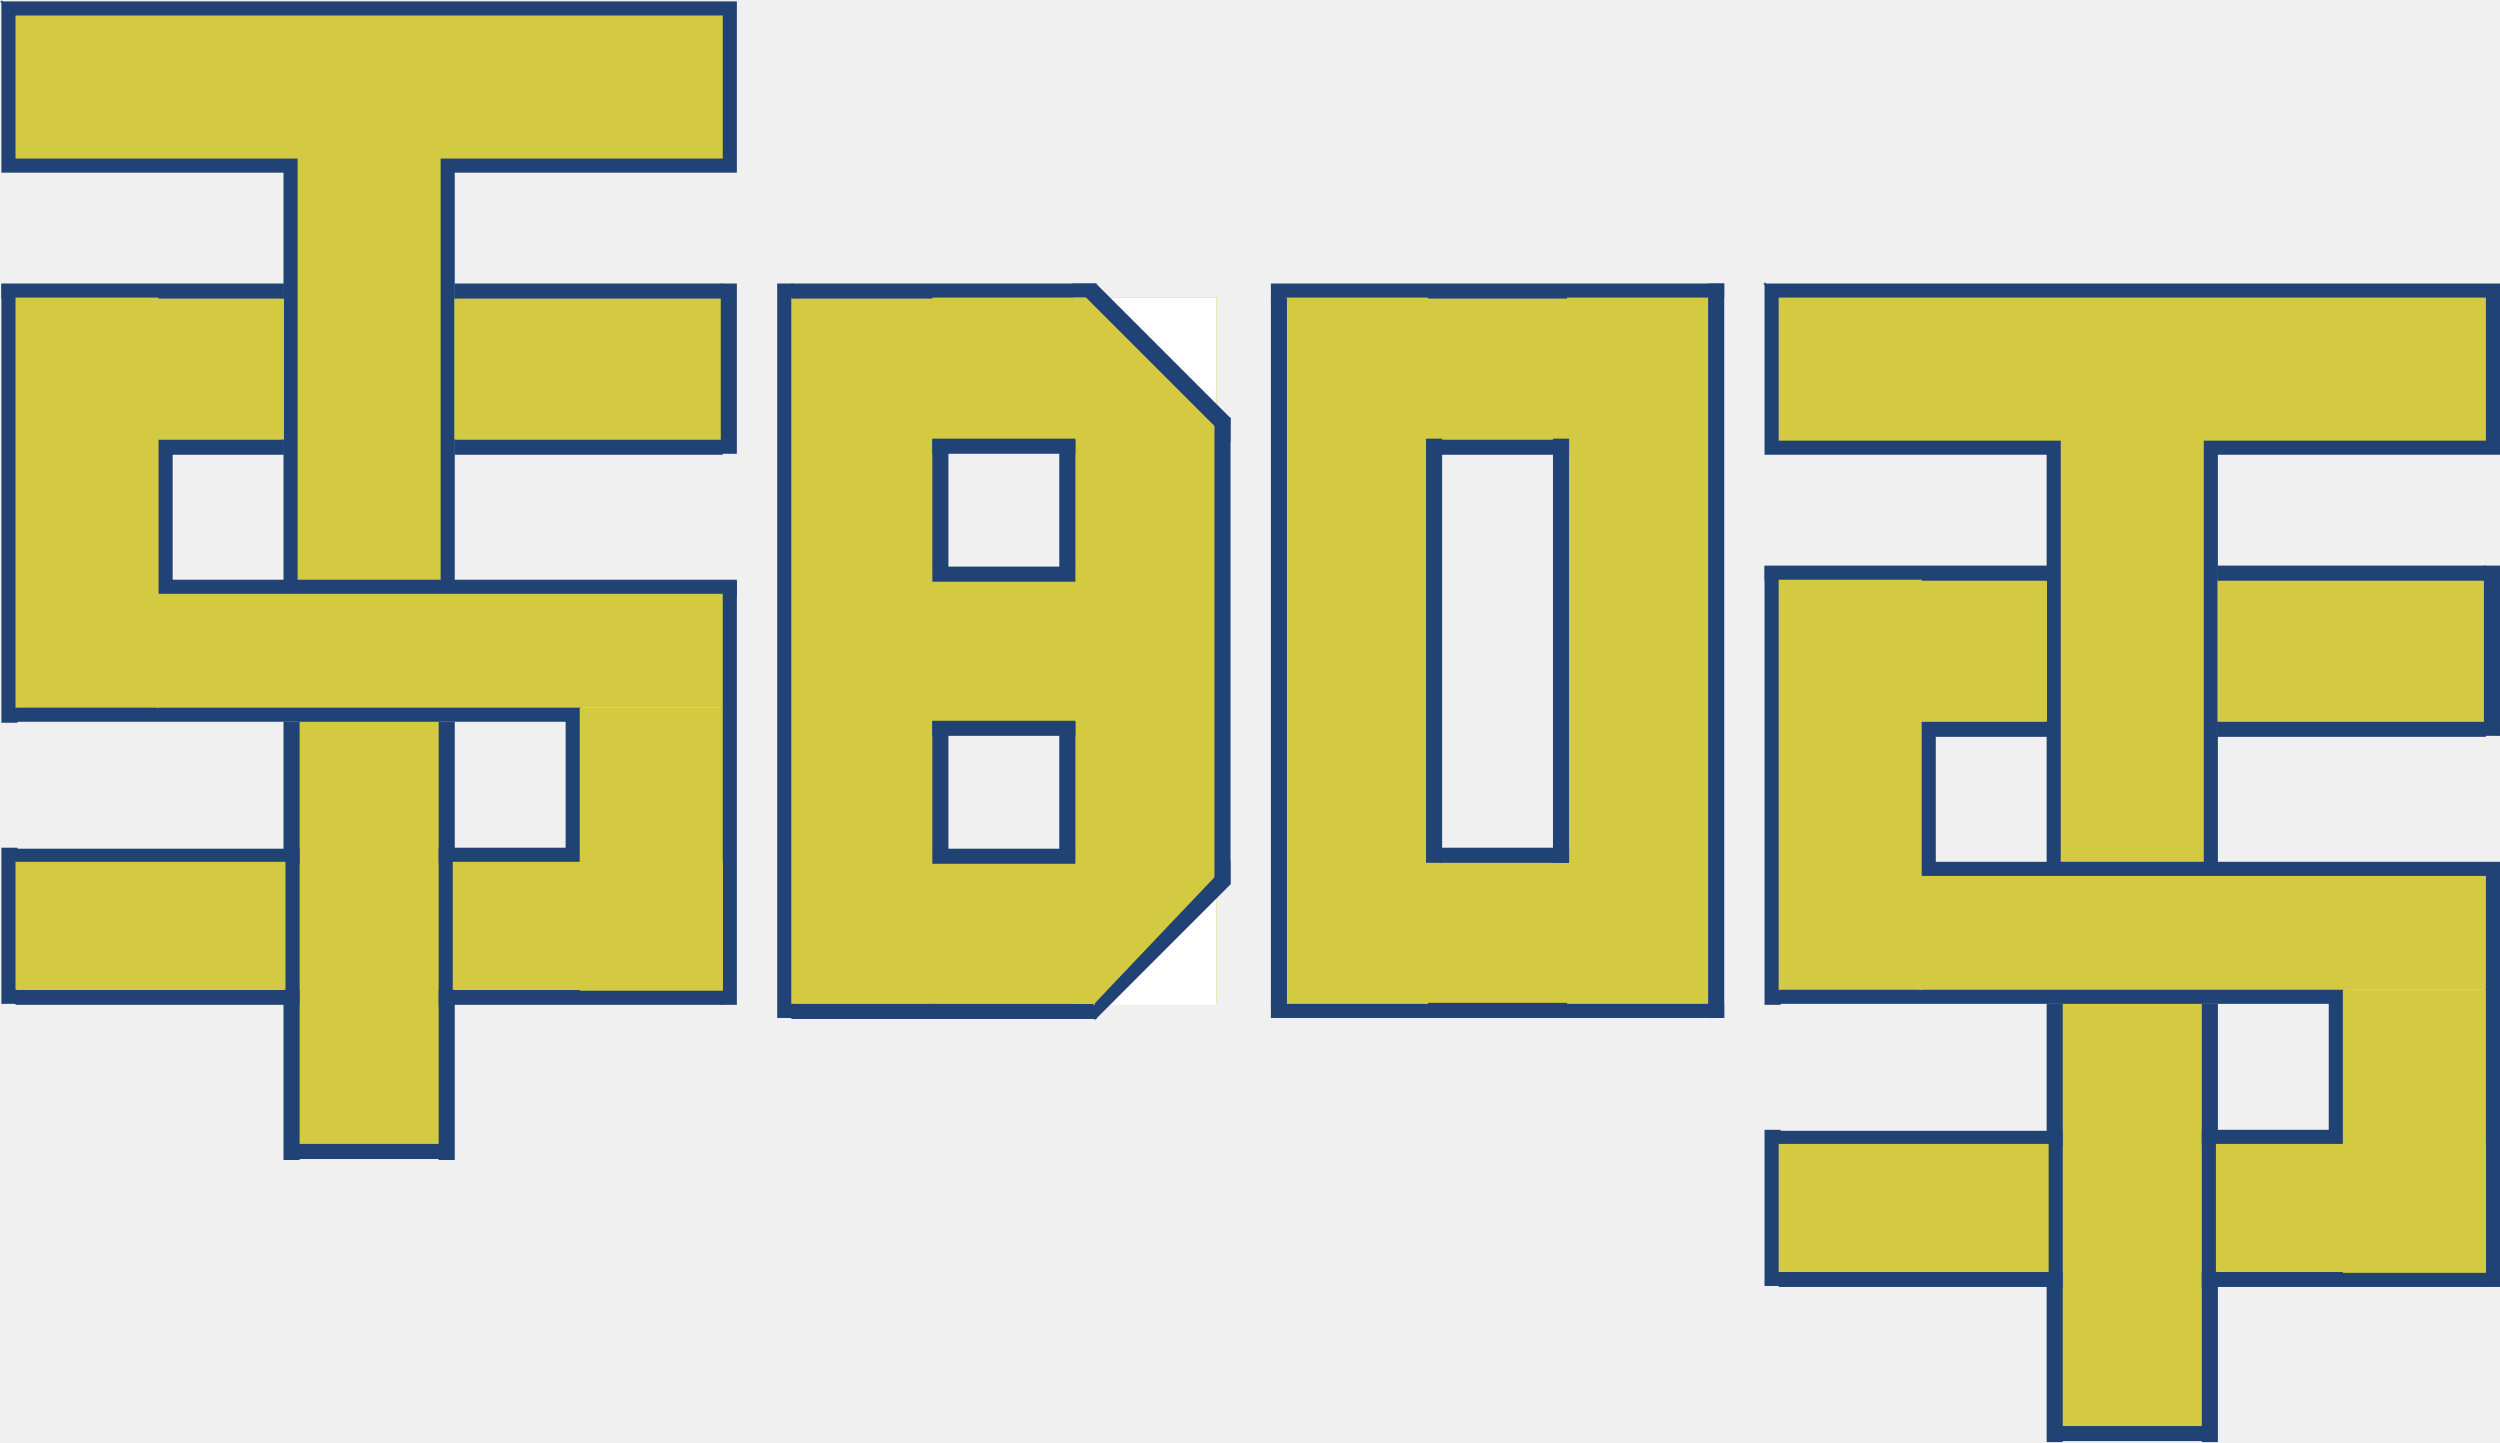
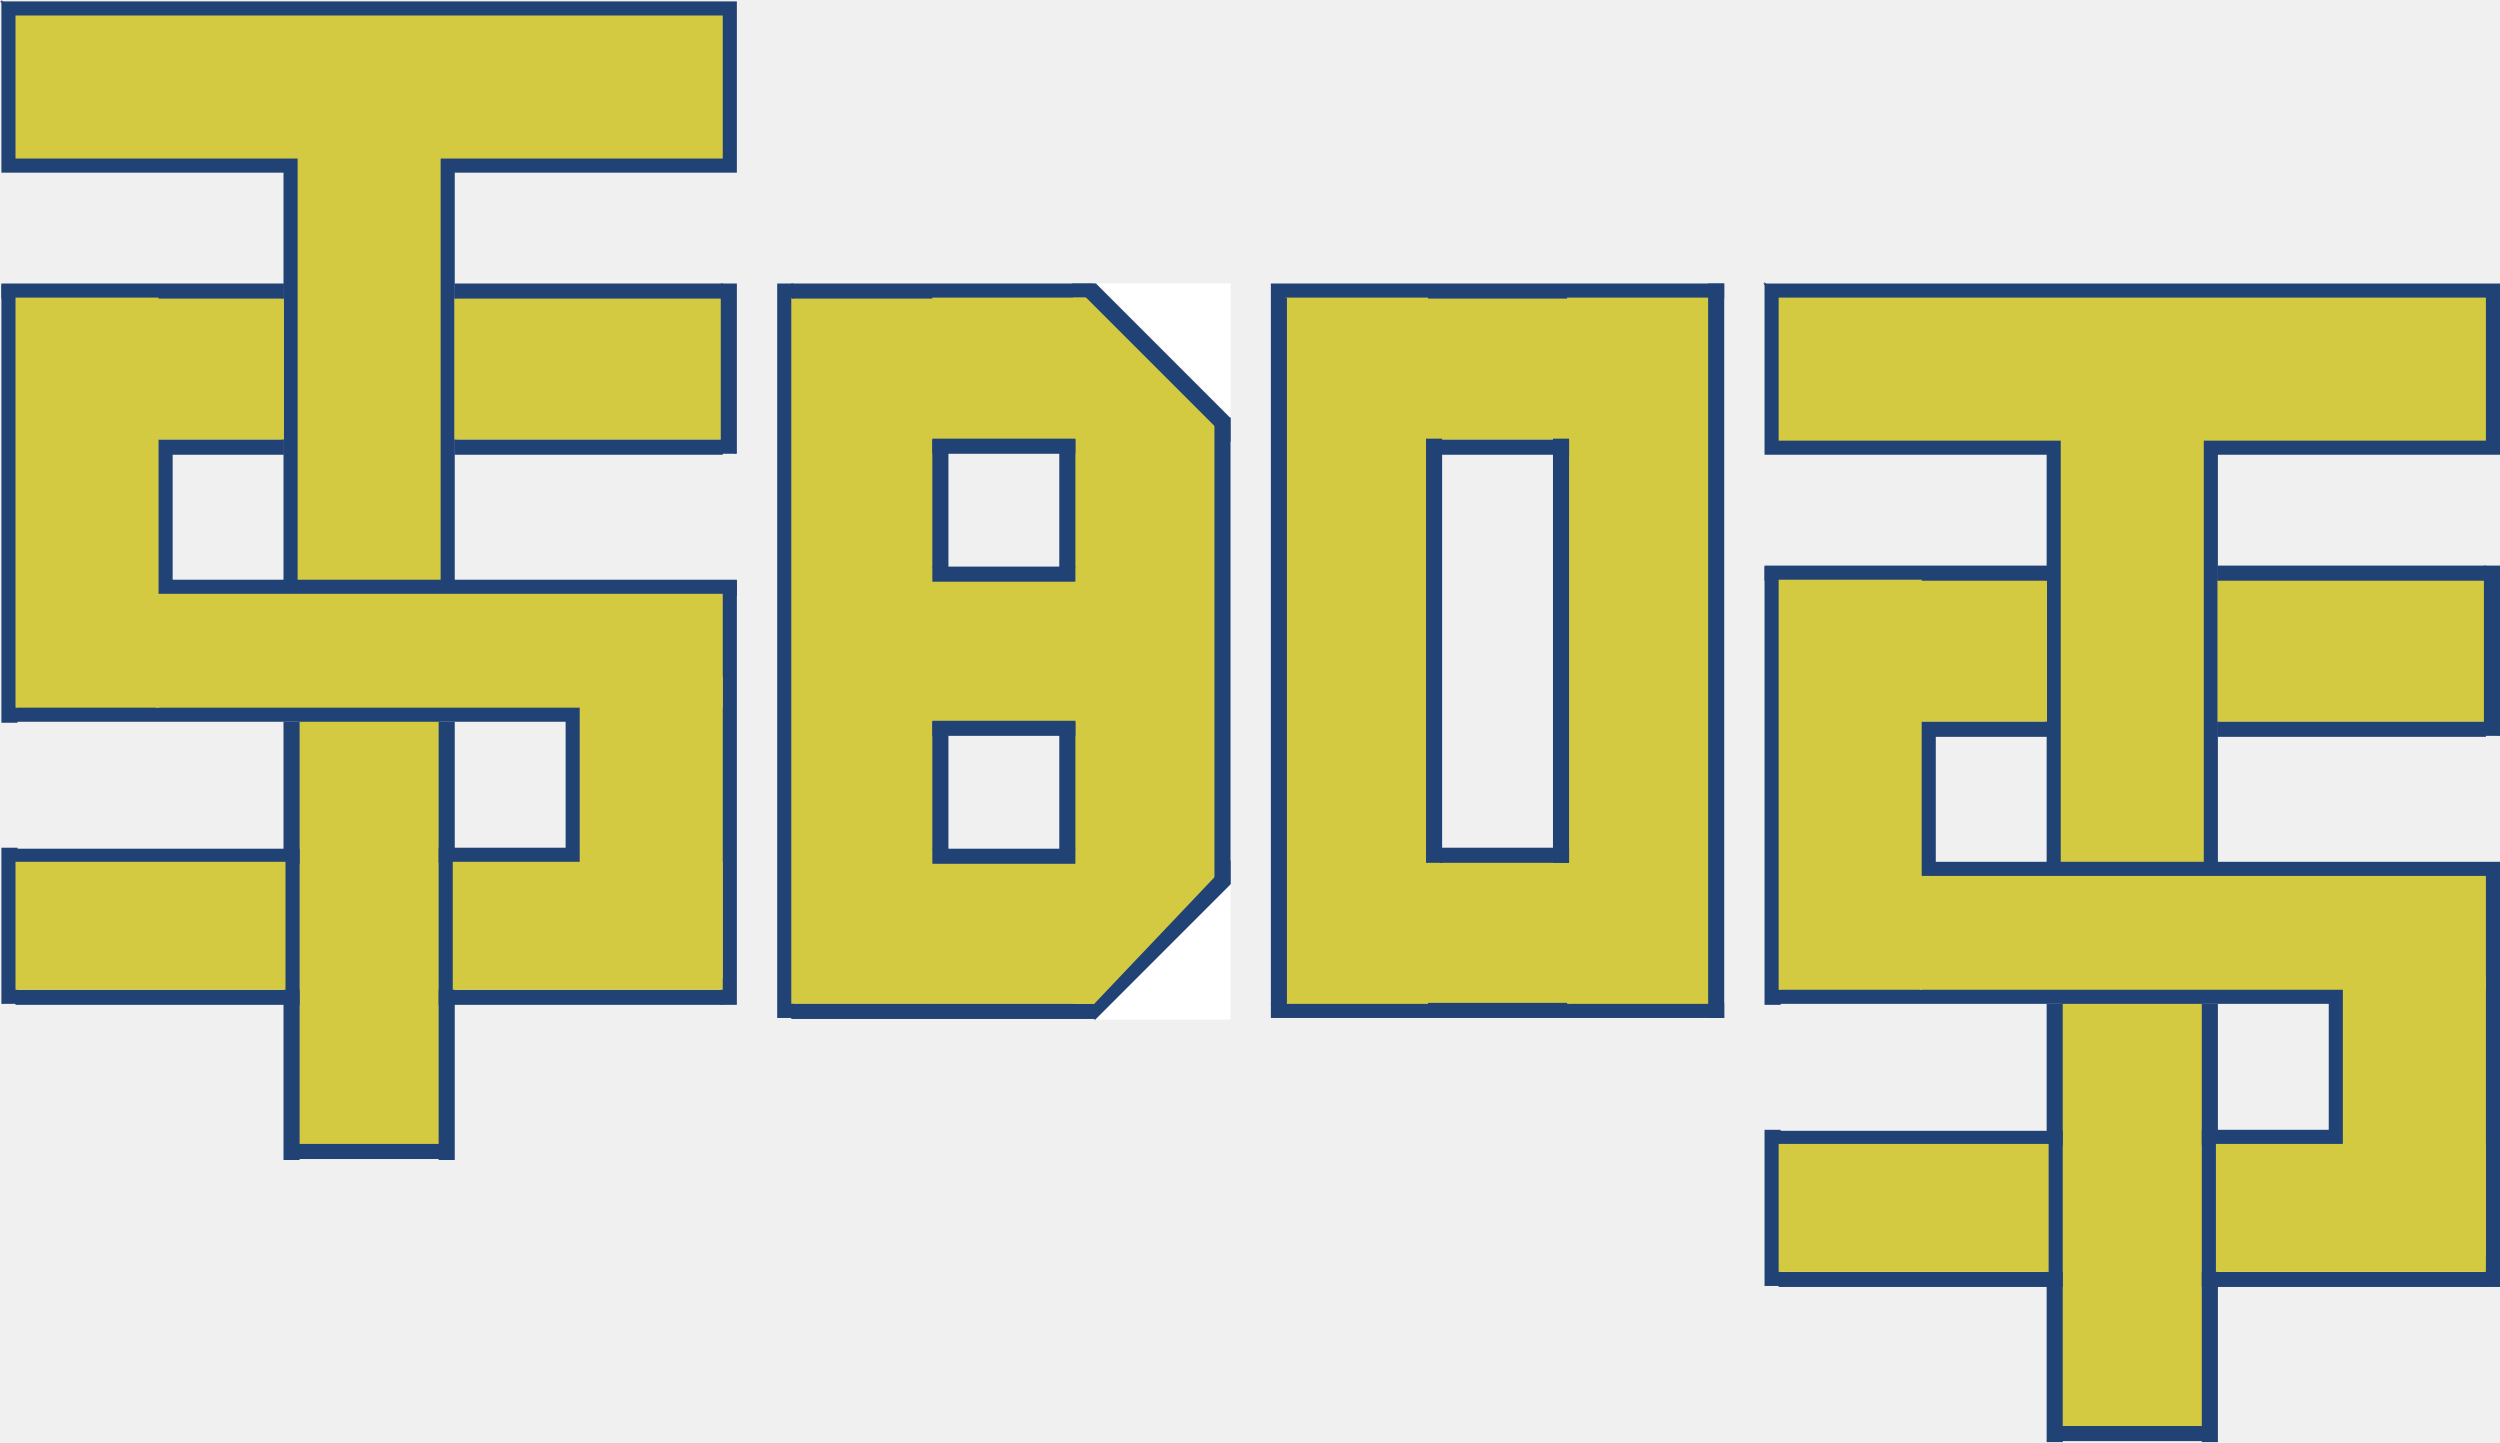
<svg xmlns="http://www.w3.org/2000/svg" width="502.422pt" height="289.817pt" viewBox="0 0 502.422 289.817" version="1.1" id="svg203">
  <defs id="defs10">
    <g id="g8">
      <symbol overflow="visible" id="glyph0-0">
        <path style="stroke:none" d="" id="path2" />
      </symbol>
      <symbol overflow="visible" id="glyph0-1">
        <path style="stroke:none" d="m 6.375,2.938 c 0.25,0 0.266,0 0.266,-0.234 C 6,2.078 6,1.203 6,0.891 H 5.688 c 0,0.203 0,0.781 0.266,1.297 H 0.781 C 0.422,2.188 0.312,2.156 0.312,1.266 v -0.312 H 0 c 0.031,0.344 0.031,1.203 0.031,1.609 0,0.391 0,1.266 -0.031,1.609 h 0.312 v -0.312 C 0.312,2.953 0.422,2.938 0.781,2.938 Z m 0,0" id="path5" />
      </symbol>
    </g>
  </defs>
  <path style="fill:#214275;fill-opacity:1;fill-rule:nonzero;stroke:#214275;stroke-width:0.399;stroke-linecap:butt;stroke-linejoin:miter;stroke-miterlimit:10;stroke-opacity:1" d="M 0.481,0.481 H 147.887 V 34.497 H 91.192 v 82.207 h -2.836 V 31.661 H 145.051 V 3.317 H 3.317 Z m 0,0" id="path12" />
  <path style="fill:#214275;fill-opacity:1;fill-rule:nonzero;stroke:#214275;stroke-width:0.399;stroke-linecap:butt;stroke-linejoin:miter;stroke-miterlimit:10;stroke-opacity:1" d="M 0.481,0.481 V 34.497 H 57.176 v 82.207 h 2.836 V 31.661 H 3.317 V 3.317 Z m 0,0" id="path14" />
  <path style="fill:#d4ca42;fill-opacity:1;fill-rule:nonzero;stroke:#d4ca42;stroke-width:0.399;stroke-linecap:butt;stroke-linejoin:miter;stroke-miterlimit:10;stroke-opacity:1" d="M 3.317,3.317 H 145.051 v 28.344 H 88.356 V 116.704 H 60.012 V 31.661 H 3.317 Z m 0,0" id="path16" />
  <path style="fill:#d4ca42;fill-opacity:1;fill-rule:nonzero;stroke:#d4ca42;stroke-width:0.399;stroke-linecap:butt;stroke-linejoin:miter;stroke-miterlimit:10;stroke-opacity:1" d="m 88.356,145.051 v 85.039 h -28.344 v -85.039 z m 0,0" id="path18" />
  <path style="fill:#214275;fill-opacity:1;fill-rule:nonzero;stroke:#214275;stroke-width:0.399;stroke-linecap:butt;stroke-linejoin:miter;stroke-miterlimit:10;stroke-opacity:1" d="m 116.704,116.704 h 31.184 v 2.832 H 31.665 v -2.832 z m 0,0" id="path20" />
  <path style="fill:#d4ca42;fill-opacity:1;fill-rule:nonzero;stroke:#d4ca42;stroke-width:0.399;stroke-linecap:butt;stroke-linejoin:miter;stroke-miterlimit:10;stroke-opacity:1" d="m 91.52,88.356 v -28.348 h 53.531 v 28.348" id="path22" />
  <path style="fill:#d4ca42;fill-opacity:1;fill-rule:nonzero;stroke:#d4ca42;stroke-width:0.399;stroke-linecap:butt;stroke-linejoin:miter;stroke-miterlimit:10;stroke-opacity:1" d="M 56.852,88.356 V 60.008 H 3.317 v 28.348" id="path24" />
  <path style="fill:#214275;fill-opacity:1;fill-rule:nonzero;stroke:#214275;stroke-width:0.399;stroke-linecap:butt;stroke-linejoin:miter;stroke-miterlimit:10;stroke-opacity:1" d="m 56.852,88.356 v 2.836 h -25.188 v -2.836" id="path26" />
  <path style="fill:#214275;fill-opacity:1;fill-rule:nonzero;stroke:#214275;stroke-width:0.399;stroke-linecap:butt;stroke-linejoin:miter;stroke-miterlimit:10;stroke-opacity:1" d="m 56.852,60.008 v -2.832 H 0.481 v 2.832" id="path28" />
  <path style="fill:#214275;fill-opacity:1;fill-rule:nonzero;stroke:#214275;stroke-width:0.399;stroke-linecap:butt;stroke-linejoin:miter;stroke-miterlimit:10;stroke-opacity:1" d="m 91.52,88.356 v 2.836 h 53.531 v -2.836" id="path30" />
  <path style="fill:#214275;fill-opacity:1;fill-rule:nonzero;stroke:#214275;stroke-width:0.399;stroke-linecap:butt;stroke-linejoin:miter;stroke-miterlimit:10;stroke-opacity:1" d="m 91.52,60.008 v -2.832 h 53.531 v 2.832" id="path32" />
  <path style="fill:#214275;fill-opacity:1;fill-rule:nonzero;stroke:#214275;stroke-width:0.399;stroke-linecap:butt;stroke-linejoin:miter;stroke-miterlimit:10;stroke-opacity:1" d="m 145.051,91.192 v -34.016 h 2.836 v 34.016" id="path34" />
  <path style="fill:#214275;fill-opacity:1;fill-rule:nonzero;stroke:#214275;stroke-width:0.399;stroke-linecap:butt;stroke-linejoin:miter;stroke-miterlimit:10;stroke-opacity:1" d="m 31.665,91.192 v 25.512 h 2.836 V 91.192" id="path36" />
  <path style="fill:#214275;fill-opacity:1;fill-rule:nonzero;stroke:#214275;stroke-width:0.399;stroke-linecap:butt;stroke-linejoin:miter;stroke-miterlimit:10;stroke-opacity:1" d="M 0.481,57.176 V 145.051 H 3.317 V 57.176" id="path38" />
  <path style="fill:#214275;fill-opacity:1;fill-rule:nonzero;stroke:#214275;stroke-width:0.399;stroke-linecap:butt;stroke-linejoin:miter;stroke-miterlimit:10;stroke-opacity:1" d="m 3.317,145.051 v -2.836 H 116.704 v 2.836" id="path40" />
  <path style="fill:#214275;fill-opacity:1;fill-rule:nonzero;stroke:#214275;stroke-width:0.399;stroke-linecap:butt;stroke-linejoin:miter;stroke-miterlimit:10;stroke-opacity:1" d="m 116.704,142.215 v 28.348 h -2.832 v -28.348" id="path42" />
  <path style="fill:#214275;fill-opacity:1;fill-rule:nonzero;stroke:#214275;stroke-width:0.399;stroke-linecap:butt;stroke-linejoin:miter;stroke-miterlimit:10;stroke-opacity:1" d="m 147.887,116.704 v 85.039 h -2.836 v -85.039" id="path44" />
  <path style="fill:#214275;fill-opacity:1;fill-rule:nonzero;stroke:#214275;stroke-width:0.399;stroke-linecap:butt;stroke-linejoin:miter;stroke-miterlimit:10;stroke-opacity:1" d="m 88.356,145.051 v 87.875 h 2.836 v -87.875" id="path46" />
  <path style="fill:#214275;fill-opacity:1;fill-rule:nonzero;stroke:#214275;stroke-width:0.399;stroke-linecap:butt;stroke-linejoin:miter;stroke-miterlimit:10;stroke-opacity:1" d="m 60.012,145.051 v 87.875 h -2.836 v -87.875" id="path48" />
  <path style="fill:#214275;fill-opacity:1;fill-rule:nonzero;stroke:#214275;stroke-width:0.399;stroke-linecap:butt;stroke-linejoin:miter;stroke-miterlimit:10;stroke-opacity:1" d="m 88.356,173.395 v -2.832 h 28.348 v 2.832" id="path50" />
  <path style="fill:#214275;fill-opacity:1;fill-rule:nonzero;stroke:#214275;stroke-width:0.399;stroke-linecap:butt;stroke-linejoin:miter;stroke-miterlimit:10;stroke-opacity:1" d="m 145.051,198.907 v 2.836 H 88.356 v -2.836" id="path52" />
  <path style="fill:#214275;fill-opacity:1;fill-rule:nonzero;stroke:#214275;stroke-width:0.399;stroke-linecap:butt;stroke-linejoin:miter;stroke-miterlimit:10;stroke-opacity:1" d="m 60.012,198.907 v 2.836 H 3.317 v -2.836" id="path54" />
  <path style="fill:#214275;fill-opacity:1;fill-rule:nonzero;stroke:#214275;stroke-width:0.399;stroke-linecap:butt;stroke-linejoin:miter;stroke-miterlimit:10;stroke-opacity:1" d="m 60.012,170.563 v 2.832 H 3.317 v -2.832" id="path56" />
  <path style="fill:#214275;fill-opacity:1;fill-rule:nonzero;stroke:#214275;stroke-width:0.399;stroke-linecap:butt;stroke-linejoin:miter;stroke-miterlimit:10;stroke-opacity:1" d="M 0.481,201.743 V 170.563 H 3.317 v 31.18" id="path58" />
  <path style="fill:#214275;fill-opacity:1;fill-rule:nonzero;stroke:#214275;stroke-width:0.399;stroke-linecap:butt;stroke-linejoin:miter;stroke-miterlimit:10;stroke-opacity:1" d="m 60.012,232.926 v -2.836 h 28.344 v 2.836" id="path60" />
  <path style="fill:#d4ca42;fill-opacity:1;fill-rule:nonzero;stroke:#d4ca42;stroke-width:0.399;stroke-linecap:butt;stroke-linejoin:miter;stroke-miterlimit:10;stroke-opacity:1" d="M 3.317,142.215 V 60.008 h 28.348 v 82.207" id="path62" />
  <path style="fill:#d4ca42;fill-opacity:1;fill-rule:nonzero;stroke:#d4ca42;stroke-width:0.399;stroke-linecap:butt;stroke-linejoin:miter;stroke-miterlimit:10;stroke-opacity:1" d="M 31.665,142.215 V 119.536 H 145.051 v 22.68" id="path64" />
-   <path style="fill:#d4ca42;fill-opacity:1;fill-rule:nonzero;stroke:#d4ca42;stroke-width:0.399;stroke-linecap:butt;stroke-linejoin:miter;stroke-miterlimit:10;stroke-opacity:1" d="m 116.704,142.215 v 56.691 h 28.348 v -56.691" id="path66" />
+   <path style="fill:#d4ca42;fill-opacity:1;fill-rule:nonzero;stroke:#d4ca42;stroke-width:0.411;stroke-linecap:butt;stroke-linejoin:miter;stroke-miterlimit:10;stroke-opacity:1" d="m 116.708,136.01 v 60.444 h 28.339 v -60.444" id="path66" />
  <path style="fill:#d4ca42;fill-opacity:1;fill-rule:nonzero;stroke:#d4ca42;stroke-width:0.399;stroke-linecap:butt;stroke-linejoin:miter;stroke-miterlimit:10;stroke-opacity:1" d="M 91.192,198.907 V 173.395 h 53.859 v 25.512" id="path68" />
  <path style="fill:#d4ca42;fill-opacity:1;fill-rule:nonzero;stroke:#d4ca42;stroke-width:0.399;stroke-linecap:butt;stroke-linejoin:miter;stroke-miterlimit:10;stroke-opacity:1" d="M 3.317,198.907 V 173.395 h 53.859 v 25.512" id="path70" />
  <path style="fill:#214275;fill-opacity:1;fill-rule:nonzero;stroke:#214275;stroke-width:0.399;stroke-linecap:butt;stroke-linejoin:miter;stroke-miterlimit:10;stroke-opacity:1" d="M 156.391,204.579 V 57.176 h 2.832 V 204.579" id="path72" />
  <path style="fill:#d4ca42;fill-opacity:1;fill-rule:nonzero;stroke:#d4ca42;stroke-width:0.399;stroke-linecap:butt;stroke-linejoin:miter;stroke-miterlimit:10;stroke-opacity:1" d="M 159.223,201.743 V 60.008 h 28.348 V 201.743" id="path74" />
  <path style="fill:#214275;fill-opacity:1;fill-rule:nonzero;stroke:#214275;stroke-width:0.399;stroke-linecap:butt;stroke-linejoin:miter;stroke-miterlimit:10;stroke-opacity:1" d="m 220.172,60.008 v -2.832 h -60.949 v 2.832" id="path76" />
  <path style="fill:#d4ca42;fill-opacity:1;fill-rule:nonzero;stroke:#d4ca42;stroke-width:0.399;stroke-linecap:butt;stroke-linejoin:miter;stroke-miterlimit:10;stroke-opacity:1" d="M 187.571,201.743 V 173.395 h 56.695 v 28.348" id="path78" />
  <path style="fill:#214275;fill-opacity:1;fill-rule:nonzero;stroke:#214275;stroke-width:0.399;stroke-linecap:butt;stroke-linejoin:miter;stroke-miterlimit:10;stroke-opacity:1" d="m 220.172,201.743 v 2.836 h -60.949 v -2.836" id="path80" />
  <path style="fill:#d4ca42;fill-opacity:1;fill-rule:nonzero;stroke:#d4ca42;stroke-width:0.399;stroke-linecap:butt;stroke-linejoin:miter;stroke-miterlimit:10;stroke-opacity:1" d="m 187.571,88.356 v -28.348 h 56.695 v 28.348" id="path82" />
  <path style="fill:#d4ca42;fill-opacity:1;fill-rule:nonzero;stroke:#d4ca42;stroke-width:0.399;stroke-linecap:butt;stroke-linejoin:miter;stroke-miterlimit:10;stroke-opacity:1" d="m 187.571,145.051 v -28.348 h 56.695 v 28.348" id="path84" />
  <path style="fill:#d4ca42;fill-opacity:1;fill-rule:nonzero;stroke:#d4ca42;stroke-width:0.399;stroke-linecap:butt;stroke-linejoin:miter;stroke-miterlimit:10;stroke-opacity:1" d="M 215.919,201.743 V 60.008 h 28.348 V 201.743" id="path86" />
-   <path style="fill:#ffffff;fill-opacity:1;fill-rule:nonzero;stroke:#ffffff;stroke-width:0.399;stroke-linecap:butt;stroke-linejoin:miter;stroke-miterlimit:10;stroke-opacity:1" d="m 220.172,201.743 h 24.094 V 177.649 Z m 0,0" id="path88" />
+   <path style="fill:#ffffff;fill-opacity:1;fill-rule:nonzero;stroke:#ffffff;stroke-width:0.444;stroke-linecap:butt;stroke-linejoin:miter;stroke-miterlimit:10;stroke-opacity:1" d="m 220.443,204.689 h 26.636 v -27.003 z m 0,0" id="path88" />
  <path style="fill:#214275;fill-opacity:1;fill-rule:nonzero;stroke:#214275;stroke-width:0.399;stroke-linecap:butt;stroke-linejoin:miter;stroke-miterlimit:10;stroke-opacity:1" d="m 215.919,170.563 v 2.832 h -28.348 v -2.832" id="path90" />
  <path style="fill:#214275;fill-opacity:1;fill-rule:nonzero;stroke:#214275;stroke-width:0.399;stroke-linecap:butt;stroke-linejoin:miter;stroke-miterlimit:10;stroke-opacity:1" d="m 215.919,147.883 v -2.832 h -28.348 v 2.832" id="path92" />
  <path style="fill:#214275;fill-opacity:1;fill-rule:nonzero;stroke:#214275;stroke-width:0.399;stroke-linecap:butt;stroke-linejoin:miter;stroke-miterlimit:10;stroke-opacity:1" d="m 215.919,113.868 v 2.836 h -28.348 v -2.836" id="path94" />
  <path style="fill:#214275;fill-opacity:1;fill-rule:nonzero;stroke:#214275;stroke-width:0.399;stroke-linecap:butt;stroke-linejoin:miter;stroke-miterlimit:10;stroke-opacity:1" d="m 215.919,91.192 v -2.836 h -28.348 v 2.836" id="path96" />
  <path style="fill:#214275;fill-opacity:1;fill-rule:nonzero;stroke:#214275;stroke-width:0.399;stroke-linecap:butt;stroke-linejoin:miter;stroke-miterlimit:10;stroke-opacity:1" d="m 215.919,88.356 v 25.512 h -2.836 V 88.356" id="path98" />
  <path style="fill:#214275;fill-opacity:1;fill-rule:nonzero;stroke:#214275;stroke-width:0.399;stroke-linecap:butt;stroke-linejoin:miter;stroke-miterlimit:10;stroke-opacity:1" d="m 187.571,88.356 v 25.512 h 2.836 V 88.356" id="path100" />
  <path style="fill:#214275;fill-opacity:1;fill-rule:nonzero;stroke:#214275;stroke-width:0.399;stroke-linecap:butt;stroke-linejoin:miter;stroke-miterlimit:10;stroke-opacity:1" d="m 215.919,145.051 v 25.512 h -2.836 v -25.512" id="path102" />
  <path style="fill:#214275;fill-opacity:1;fill-rule:nonzero;stroke:#214275;stroke-width:0.399;stroke-linecap:butt;stroke-linejoin:miter;stroke-miterlimit:10;stroke-opacity:1" d="m 187.571,145.051 v 25.512 h 2.836 v -25.512" id="path104" />
-   <path style="fill:#ffffff;fill-opacity:1;fill-rule:nonzero;stroke:#ffffff;stroke-width:0.399;stroke-linecap:butt;stroke-linejoin:miter;stroke-miterlimit:10;stroke-opacity:1" d="m 220.172,60.008 h 24.094 v 24.098 z m 0,0" id="path106" />
+   <path style="fill:#ffffff;fill-opacity:1;fill-rule:nonzero;stroke:#ffffff;stroke-width:0.445;stroke-linecap:butt;stroke-linejoin:miter;stroke-miterlimit:10;stroke-opacity:1" d="m 220.172,57.176 h 26.926 v 26.93 z m 0,0" id="path106" />
  <path style="fill:#214275;fill-opacity:1;fill-rule:nonzero;stroke:#214275;stroke-width:0.399;stroke-linecap:butt;stroke-linejoin:miter;stroke-miterlimit:10;stroke-opacity:1" d="m 220.172,57.176 h -4.254 l 31.18,31.18 v -4.25 z m 0,0" id="path108" />
  <path style="fill:#214275;fill-opacity:1;fill-rule:nonzero;stroke:#214275;stroke-width:0.399;stroke-linecap:butt;stroke-linejoin:miter;stroke-miterlimit:10;stroke-opacity:1" d="m 220.172,204.579 v -2.836 l 26.926,-28.348 v 4.254 z m 0,0" id="path110" />
  <path style="fill:#214275;fill-opacity:1;fill-rule:nonzero;stroke:#214275;stroke-width:0.399;stroke-linecap:butt;stroke-linejoin:miter;stroke-miterlimit:10;stroke-opacity:1" d="M 244.266,177.649 V 84.106 h 2.832 V 177.649" id="path112" />
  <path style="fill:#d4ca42;fill-opacity:1;fill-rule:nonzero;stroke:#d4ca42;stroke-width:0.399;stroke-linecap:butt;stroke-linejoin:miter;stroke-miterlimit:10;stroke-opacity:1" d="M 258.438,201.743 V 173.395 h 85.043 v 28.348" id="path114" />
  <path style="fill:#214275;fill-opacity:1;fill-rule:nonzero;stroke:#214275;stroke-width:0.399;stroke-linecap:butt;stroke-linejoin:miter;stroke-miterlimit:10;stroke-opacity:1" d="m 255.606,204.579 v -2.836 h 90.707 v 2.836" id="path116" />
  <path style="fill:#d4ca42;fill-opacity:1;fill-rule:nonzero;stroke:#d4ca42;stroke-width:0.399;stroke-linecap:butt;stroke-linejoin:miter;stroke-miterlimit:10;stroke-opacity:1" d="m 258.438,88.356 v -28.348 h 85.043 v 28.348" id="path118" />
  <path style="fill:#214275;fill-opacity:1;fill-rule:nonzero;stroke:#214275;stroke-width:0.399;stroke-linecap:butt;stroke-linejoin:miter;stroke-miterlimit:10;stroke-opacity:1" d="m 255.606,60.008 v -2.832 h 90.707 v 2.832" id="path120" />
  <path style="fill:#d4ca42;fill-opacity:1;fill-rule:nonzero;stroke:#d4ca42;stroke-width:0.399;stroke-linecap:butt;stroke-linejoin:miter;stroke-miterlimit:10;stroke-opacity:1" d="M 315.133,201.743 V 60.008 h 28.348 V 201.743" id="path122" />
  <path style="fill:#214275;fill-opacity:1;fill-rule:nonzero;stroke:#214275;stroke-width:0.399;stroke-linecap:butt;stroke-linejoin:miter;stroke-miterlimit:10;stroke-opacity:1" d="M 343.481,204.579 V 57.176 h 2.832 V 204.579" id="path124" />
  <path style="fill:#d4ca42;fill-opacity:1;fill-rule:nonzero;stroke:#d4ca42;stroke-width:0.399;stroke-linecap:butt;stroke-linejoin:miter;stroke-miterlimit:10;stroke-opacity:1" d="M 258.438,201.743 V 60.008 h 28.348 V 201.743" id="path126" />
  <path style="fill:#214275;fill-opacity:1;fill-rule:nonzero;stroke:#214275;stroke-width:0.399;stroke-linecap:butt;stroke-linejoin:miter;stroke-miterlimit:10;stroke-opacity:1" d="M 255.606,201.743 V 60.008 h 2.832 V 201.743" id="path128" />
  <path style="fill:#214275;fill-opacity:1;fill-rule:nonzero;stroke:#214275;stroke-width:0.399;stroke-linecap:butt;stroke-linejoin:miter;stroke-miterlimit:10;stroke-opacity:1" d="M 289.622,173.395 V 88.356 h -2.836 V 173.395" id="path130" />
  <path style="fill:#214275;fill-opacity:1;fill-rule:nonzero;stroke:#214275;stroke-width:0.399;stroke-linecap:butt;stroke-linejoin:miter;stroke-miterlimit:10;stroke-opacity:1" d="M 312.297,173.395 V 88.356 h 2.836 V 173.395" id="path132" />
  <path style="fill:#214275;fill-opacity:1;fill-rule:nonzero;stroke:#214275;stroke-width:0.399;stroke-linecap:butt;stroke-linejoin:miter;stroke-miterlimit:10;stroke-opacity:1" d="m 289.622,173.395 v -2.832 h 25.512 v 2.832" id="path134" />
  <path style="fill:#214275;fill-opacity:1;fill-rule:nonzero;stroke:#214275;stroke-width:0.399;stroke-linecap:butt;stroke-linejoin:miter;stroke-miterlimit:10;stroke-opacity:1" d="m 289.622,88.356 v 2.836 h 25.512 v -2.836" id="path136" />
  <path style="fill:#214275;fill-opacity:1;fill-rule:nonzero;stroke:#214275;stroke-width:0.399;stroke-linecap:butt;stroke-linejoin:miter;stroke-miterlimit:10;stroke-opacity:1" d="m 354.817,57.176 h 147.406 v 34.016 H 445.528 V 173.395 h -2.836 V 88.356 h 56.695 V 60.008 H 357.653 Z m 0,0" id="path138" />
  <path style="fill:#214275;fill-opacity:1;fill-rule:nonzero;stroke:#214275;stroke-width:0.399;stroke-linecap:butt;stroke-linejoin:miter;stroke-miterlimit:10;stroke-opacity:1" d="m 354.817,57.176 v 34.016 h 56.695 V 173.395 h 2.832 V 88.356 h -56.691 v -28.348 z m 0,0" id="path140" />
  <path style="fill:#d4ca42;fill-opacity:1;fill-rule:nonzero;stroke:#d4ca42;stroke-width:0.399;stroke-linecap:butt;stroke-linejoin:miter;stroke-miterlimit:10;stroke-opacity:1" d="m 357.653,60.008 h 141.734 v 28.348 H 442.692 V 173.395 H 414.344 V 88.356 h -56.691 z m 0,0" id="path142" />
  <path style="fill:#d4ca42;fill-opacity:1;fill-rule:nonzero;stroke:#d4ca42;stroke-width:0.399;stroke-linecap:butt;stroke-linejoin:miter;stroke-miterlimit:10;stroke-opacity:1" d="m 442.692,201.743 v 85.043 h -28.348 v -85.043 z m 0,0" id="path144" />
  <path style="fill:#214275;fill-opacity:1;fill-rule:nonzero;stroke:#214275;stroke-width:0.399;stroke-linecap:butt;stroke-linejoin:miter;stroke-miterlimit:10;stroke-opacity:1" d="m 471.04,173.395 h 31.184 v 2.836 H 386.001 v -2.836 z m 0,0" id="path146" />
  <path style="fill:#d4ca42;fill-opacity:1;fill-rule:nonzero;stroke:#d4ca42;stroke-width:0.399;stroke-linecap:butt;stroke-linejoin:miter;stroke-miterlimit:10;stroke-opacity:1" d="m 445.852,145.051 v -28.348 h 53.535 v 28.348" id="path148" />
  <path style="fill:#d4ca42;fill-opacity:1;fill-rule:nonzero;stroke:#d4ca42;stroke-width:0.399;stroke-linecap:butt;stroke-linejoin:miter;stroke-miterlimit:10;stroke-opacity:1" d="m 411.184,145.051 v -28.348 h -53.531 v 28.348" id="path150" />
  <path style="fill:#214275;fill-opacity:1;fill-rule:nonzero;stroke:#214275;stroke-width:0.399;stroke-linecap:butt;stroke-linejoin:miter;stroke-miterlimit:10;stroke-opacity:1" d="m 411.184,145.051 v 2.832 h -25.184 v -2.832" id="path152" />
  <path style="fill:#214275;fill-opacity:1;fill-rule:nonzero;stroke:#214275;stroke-width:0.399;stroke-linecap:butt;stroke-linejoin:miter;stroke-miterlimit:10;stroke-opacity:1" d="m 411.184,116.704 v -2.836 h -56.367 v 2.836" id="path154" />
  <path style="fill:#214275;fill-opacity:1;fill-rule:nonzero;stroke:#214275;stroke-width:0.399;stroke-linecap:butt;stroke-linejoin:miter;stroke-miterlimit:10;stroke-opacity:1" d="m 445.852,145.051 v 2.832 h 53.535 v -2.832" id="path156" />
  <path style="fill:#214275;fill-opacity:1;fill-rule:nonzero;stroke:#214275;stroke-width:0.399;stroke-linecap:butt;stroke-linejoin:miter;stroke-miterlimit:10;stroke-opacity:1" d="m 445.852,116.704 v -2.836 h 53.535 v 2.836" id="path158" />
  <path style="fill:#214275;fill-opacity:1;fill-rule:nonzero;stroke:#214275;stroke-width:0.399;stroke-linecap:butt;stroke-linejoin:miter;stroke-miterlimit:10;stroke-opacity:1" d="m 499.387,147.883 v -34.016 h 2.836 v 34.016" id="path160" />
  <path style="fill:#214275;fill-opacity:1;fill-rule:nonzero;stroke:#214275;stroke-width:0.399;stroke-linecap:butt;stroke-linejoin:miter;stroke-miterlimit:10;stroke-opacity:1" d="m 386.001,147.883 v 25.512 h 2.832 v -25.512" id="path162" />
  <path style="fill:#214275;fill-opacity:1;fill-rule:nonzero;stroke:#214275;stroke-width:0.399;stroke-linecap:butt;stroke-linejoin:miter;stroke-miterlimit:10;stroke-opacity:1" d="m 354.817,113.868 v 87.875 h 2.836 v -87.875" id="path164" />
  <path style="fill:#214275;fill-opacity:1;fill-rule:nonzero;stroke:#214275;stroke-width:0.399;stroke-linecap:butt;stroke-linejoin:miter;stroke-miterlimit:10;stroke-opacity:1" d="m 357.653,201.743 v -2.836 h 113.387 v 2.836" id="path166" />
  <path style="fill:#214275;fill-opacity:1;fill-rule:nonzero;stroke:#214275;stroke-width:0.399;stroke-linecap:butt;stroke-linejoin:miter;stroke-miterlimit:10;stroke-opacity:1" d="m 471.04,198.907 v 28.348 h -2.836 v -28.348" id="path168" />
  <path style="fill:#214275;fill-opacity:1;fill-rule:nonzero;stroke:#214275;stroke-width:0.399;stroke-linecap:butt;stroke-linejoin:miter;stroke-miterlimit:10;stroke-opacity:1" d="m 502.223,173.395 v 85.043 h -2.836 V 173.395" id="path170" />
  <path style="fill:#214275;fill-opacity:1;fill-rule:nonzero;stroke:#214275;stroke-width:0.399;stroke-linecap:butt;stroke-linejoin:miter;stroke-miterlimit:10;stroke-opacity:1" d="m 442.692,201.743 v 87.875 h 2.836 v -87.875" id="path172" />
  <path style="fill:#214275;fill-opacity:1;fill-rule:nonzero;stroke:#214275;stroke-width:0.399;stroke-linecap:butt;stroke-linejoin:miter;stroke-miterlimit:10;stroke-opacity:1" d="m 414.344,201.743 v 87.875 h -2.832 v -87.875" id="path174" />
  <path style="fill:#214275;fill-opacity:1;fill-rule:nonzero;stroke:#214275;stroke-width:0.399;stroke-linecap:butt;stroke-linejoin:miter;stroke-miterlimit:10;stroke-opacity:1" d="m 442.692,230.09 v -2.836 h 28.348 v 2.836" id="path176" />
  <path style="fill:#214275;fill-opacity:1;fill-rule:nonzero;stroke:#214275;stroke-width:0.399;stroke-linecap:butt;stroke-linejoin:miter;stroke-miterlimit:10;stroke-opacity:1" d="m 499.387,255.602 v 2.836 h -56.695 v -2.836" id="path178" />
  <path style="fill:#214275;fill-opacity:1;fill-rule:nonzero;stroke:#214275;stroke-width:0.399;stroke-linecap:butt;stroke-linejoin:miter;stroke-miterlimit:10;stroke-opacity:1" d="m 414.344,255.602 v 2.836 h -56.691 v -2.836" id="path180" />
  <path style="fill:#214275;fill-opacity:1;fill-rule:nonzero;stroke:#214275;stroke-width:0.399;stroke-linecap:butt;stroke-linejoin:miter;stroke-miterlimit:10;stroke-opacity:1" d="m 414.344,227.254 v 2.836 h -56.691 v -2.836" id="path182" />
  <path style="fill:#214275;fill-opacity:1;fill-rule:nonzero;stroke:#214275;stroke-width:0.399;stroke-linecap:butt;stroke-linejoin:miter;stroke-miterlimit:10;stroke-opacity:1" d="m 354.817,258.438 v -31.184 h 2.836 v 31.184" id="path184" />
  <path style="fill:#214275;fill-opacity:1;fill-rule:nonzero;stroke:#214275;stroke-width:0.399;stroke-linecap:butt;stroke-linejoin:miter;stroke-miterlimit:10;stroke-opacity:1" d="m 414.344,289.618 v -2.832 h 28.348 v 2.832" id="path186" />
  <path style="fill:#d4ca42;fill-opacity:1;fill-rule:nonzero;stroke:#d4ca42;stroke-width:0.399;stroke-linecap:butt;stroke-linejoin:miter;stroke-miterlimit:10;stroke-opacity:1" d="m 357.653,198.907 v -82.203 h 28.348 v 82.203" id="path188" />
  <path style="fill:#d4ca42;fill-opacity:1;fill-rule:nonzero;stroke:#d4ca42;stroke-width:0.399;stroke-linecap:butt;stroke-linejoin:miter;stroke-miterlimit:10;stroke-opacity:1" d="m 386.001,198.907 v -22.676 h 113.387 v 22.676" id="path190" />
-   <path style="fill:#d4ca42;fill-opacity:1;fill-rule:nonzero;stroke:#d4ca42;stroke-width:0.399;stroke-linecap:butt;stroke-linejoin:miter;stroke-miterlimit:10;stroke-opacity:1" d="m 471.04,198.907 v 56.695 h 28.348 v -56.695" id="path192" />
+   <path style="fill:#d4ca42;fill-opacity:1;fill-rule:nonzero;stroke:#d4ca42;stroke-width:0.396;stroke-linecap:butt;stroke-linejoin:miter;stroke-miterlimit:10;stroke-opacity:1" d="m 471.036,196.156 v 56.076 h 28.356 v -56.076" id="path192" />
  <path style="fill:#d4ca42;fill-opacity:1;fill-rule:nonzero;stroke:#d4ca42;stroke-width:0.399;stroke-linecap:butt;stroke-linejoin:miter;stroke-miterlimit:10;stroke-opacity:1" d="m 445.528,255.602 v -25.512 h 53.859 v 25.512" id="path194" />
  <path style="fill:#d4ca42;fill-opacity:1;fill-rule:nonzero;stroke:#d4ca42;stroke-width:0.399;stroke-linecap:butt;stroke-linejoin:miter;stroke-miterlimit:10;stroke-opacity:1" d="m 357.653,255.602 v -25.512 h 53.859 v 25.512" id="path196" />
</svg>
